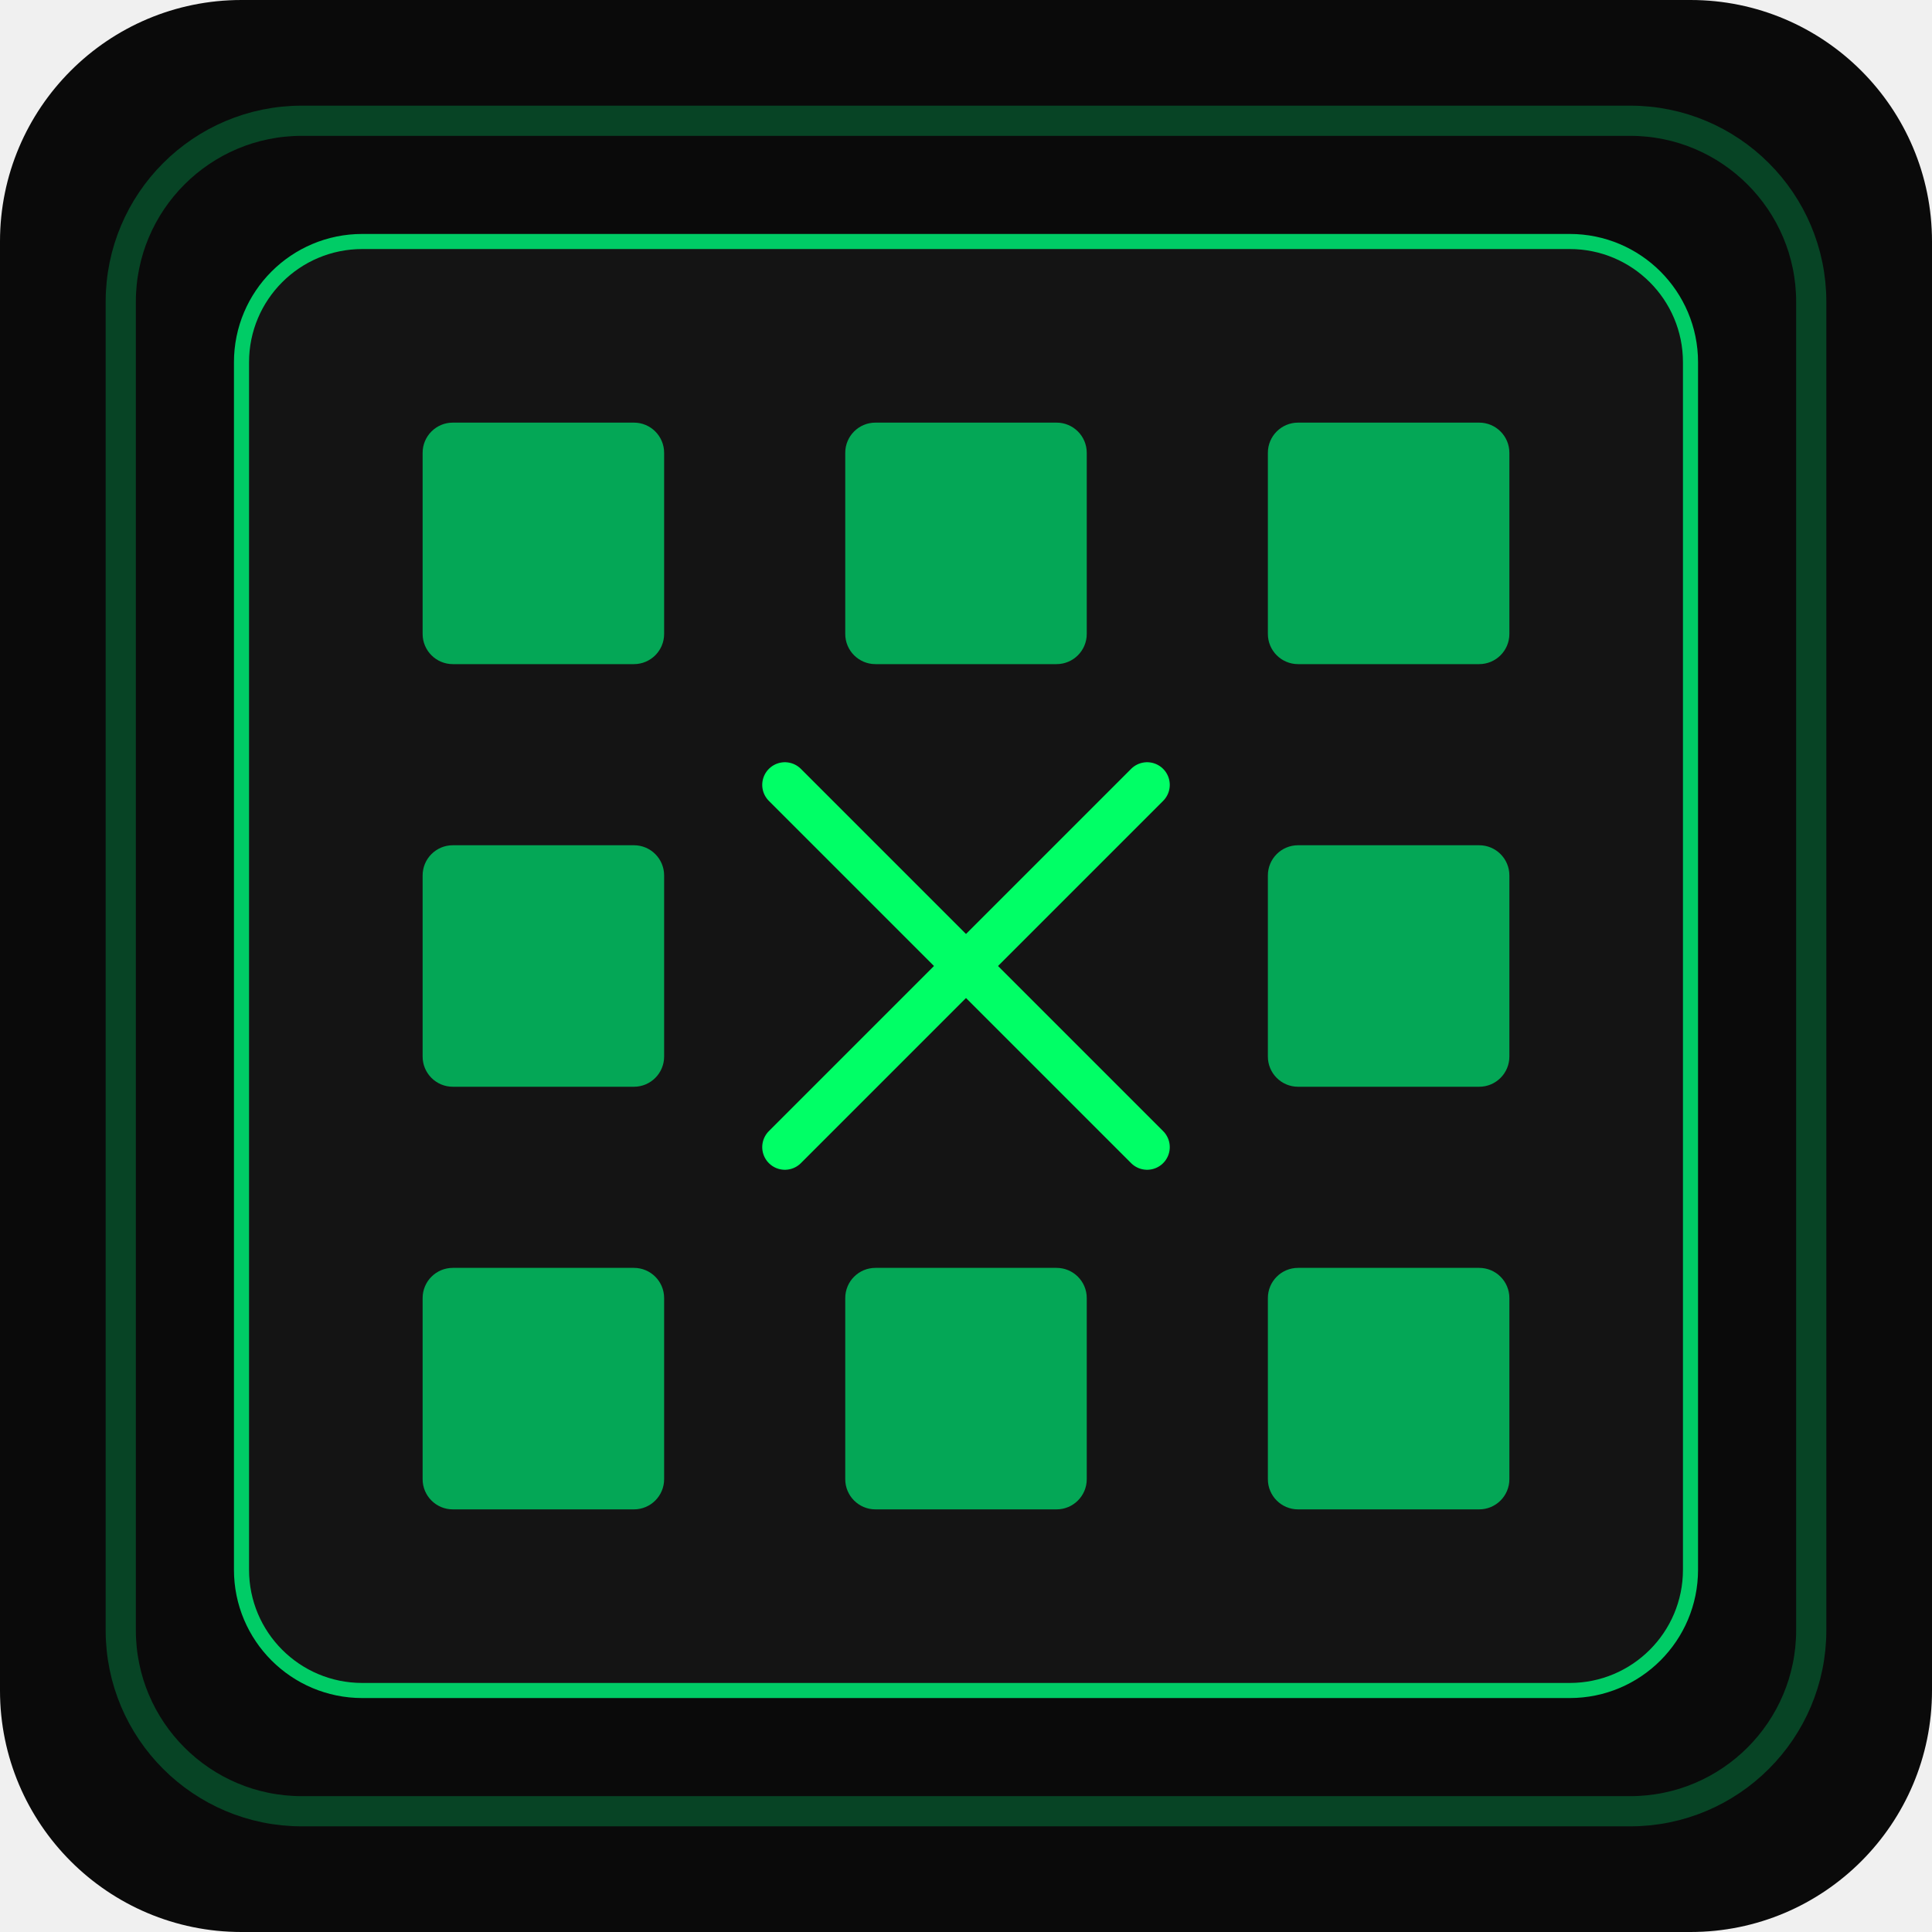
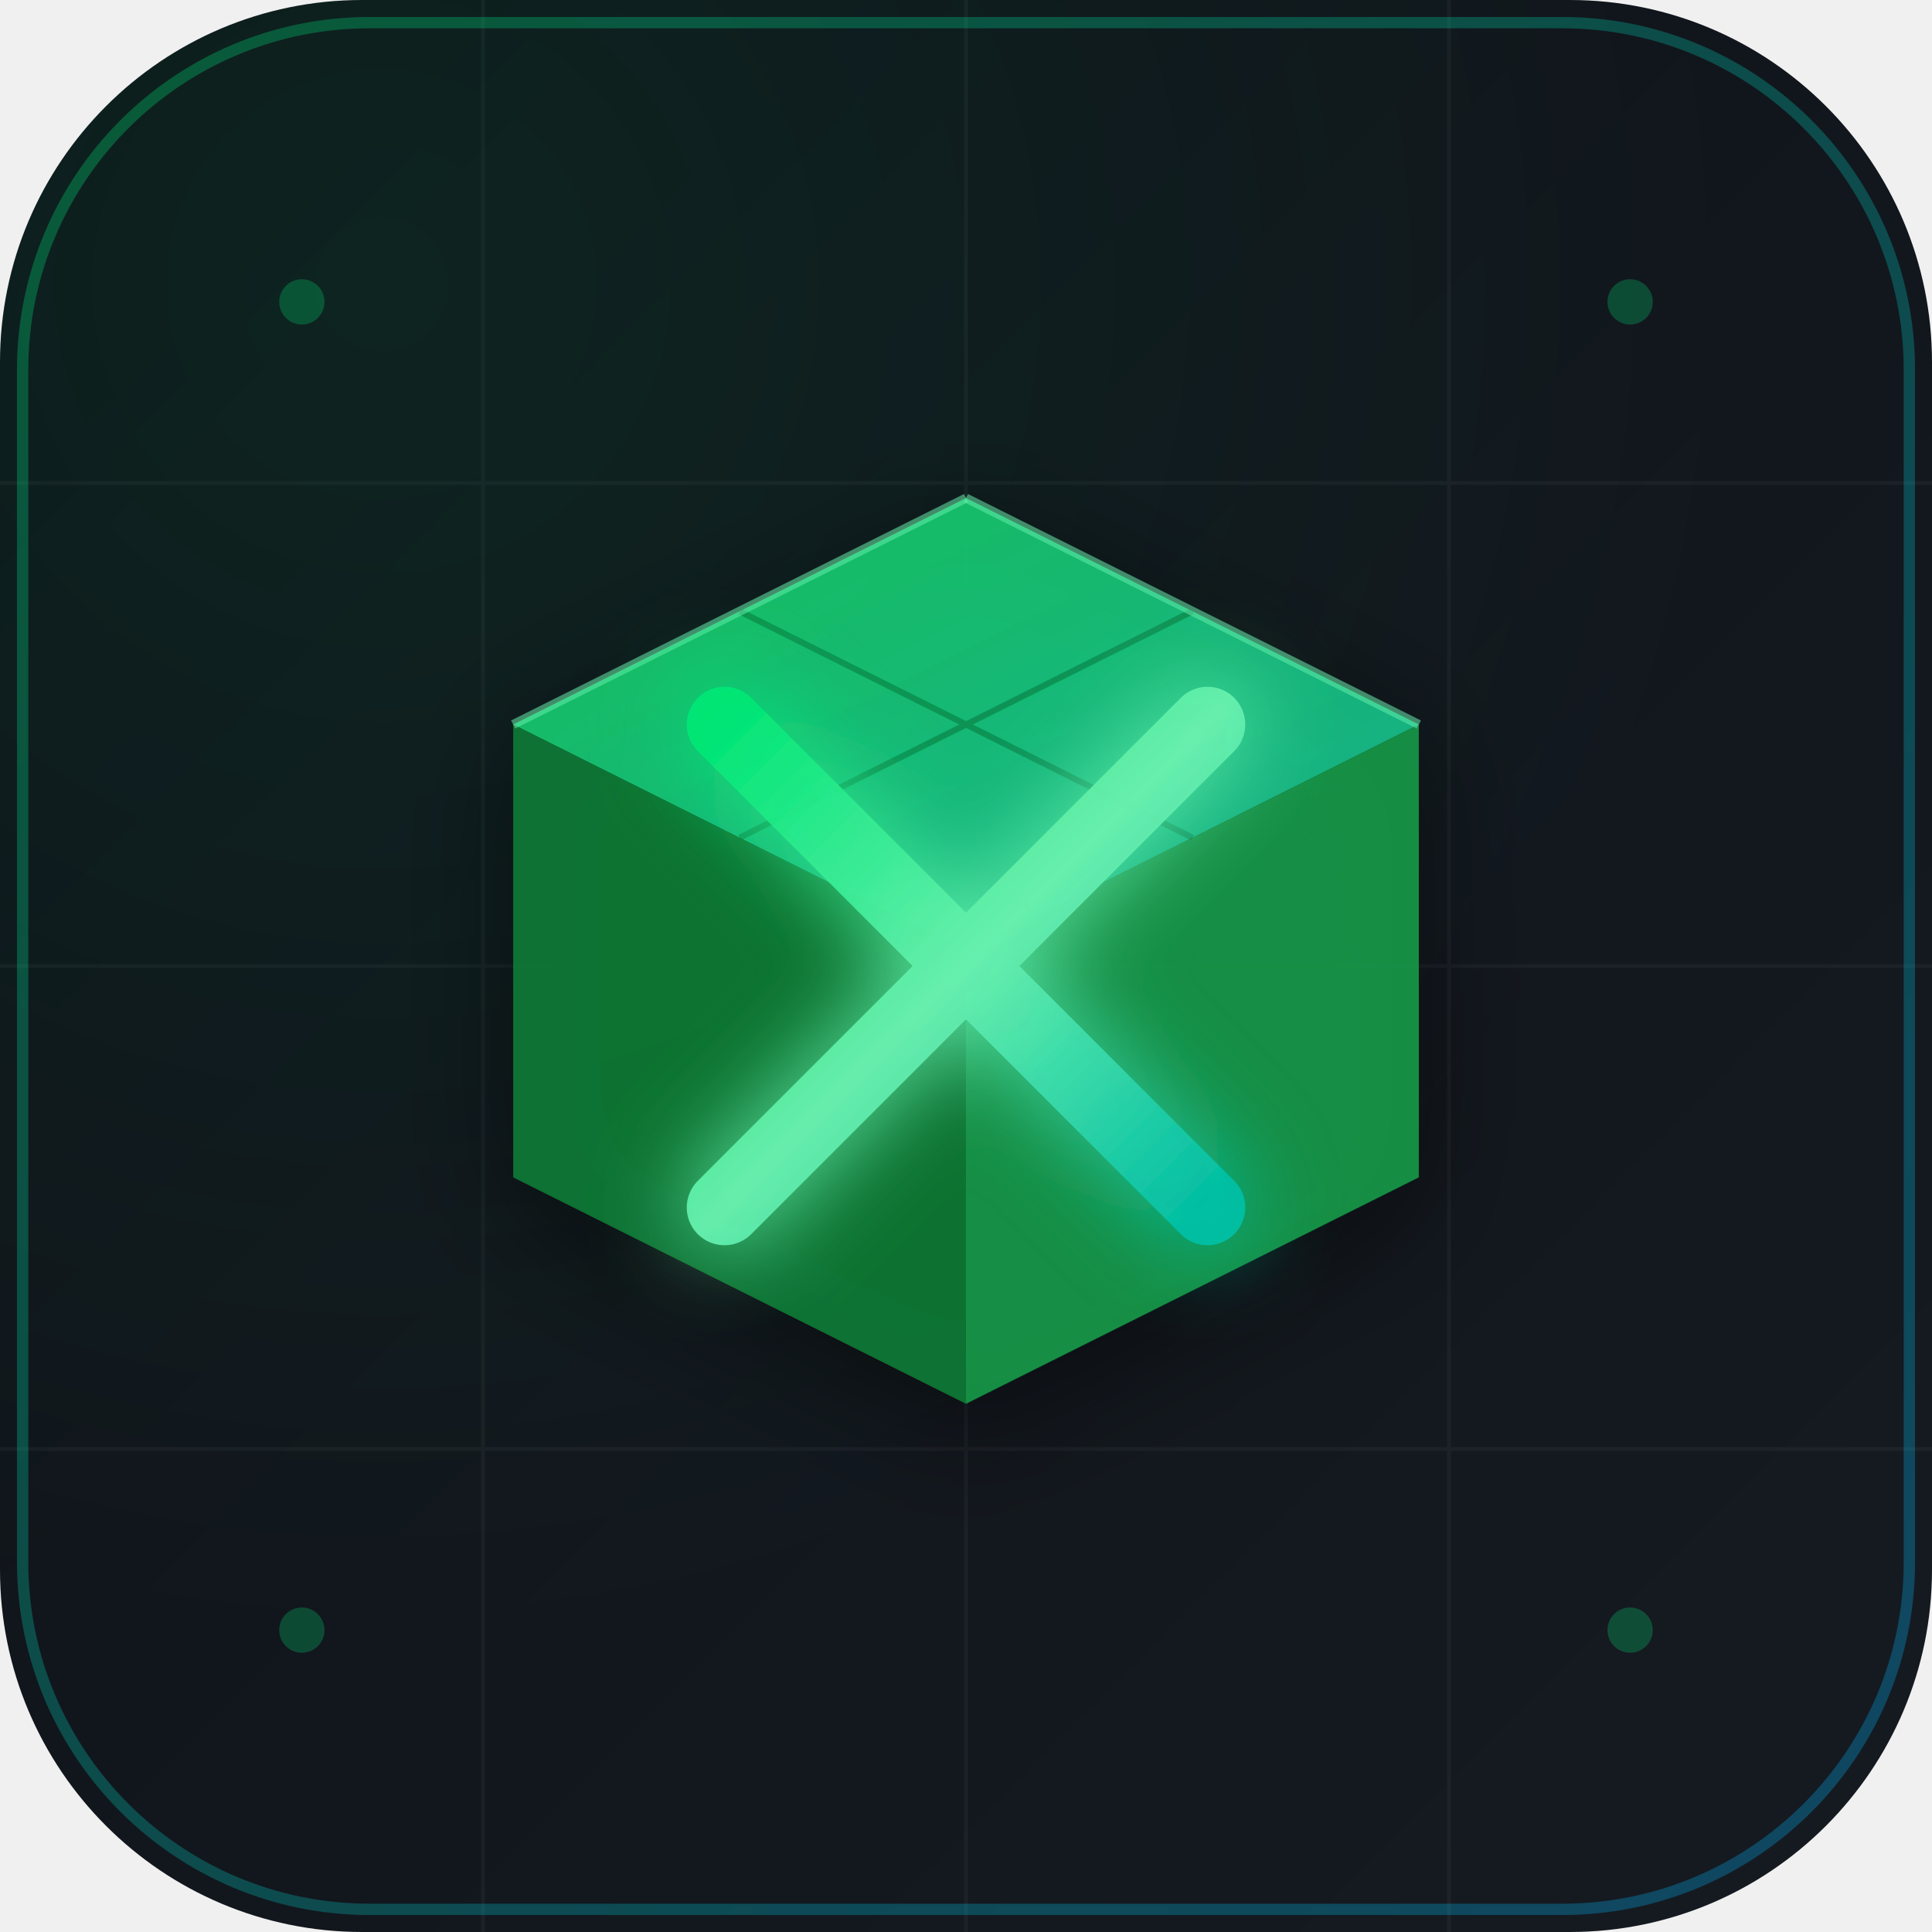
<svg xmlns="http://www.w3.org/2000/svg" width="256" height="256" viewBox="0 0 256 256">
-   <rect width="256" height="256" rx="32" fill="#0a0a0a" />
-   <rect x="16" y="16" width="224" height="224" rx="24" fill="none" stroke="#00cc66" stroke-width="4" opacity="0.3" />
-   <rect x="32" y="32" width="192" height="192" rx="16" fill="#141414" stroke="#00cc66" stroke-width="2" />
-   <g fill="#00cc66" opacity="0.8">
-     <rect x="56" y="56" width="32" height="32" rx="4" />
-     <rect x="112" y="56" width="32" height="32" rx="4" />
-     <rect x="168" y="56" width="32" height="32" rx="4" />
-     <rect x="56" y="112" width="32" height="32" rx="4" />
-     <rect x="168" y="112" width="32" height="32" rx="4" />
-     <rect x="56" y="168" width="32" height="32" rx="4" />
-     <rect x="112" y="168" width="32" height="32" rx="4" />
-     <rect x="168" y="168" width="32" height="32" rx="4" />
-   </g>
-   <g stroke="#00ff66" stroke-width="6" stroke-linecap="round">
-     <line x1="104" y1="104" x2="152" y2="152" />
-     <line x1="152" y1="104" x2="104" y2="152" />
+   <defs>
+     <linearGradient id="bgGrad" x1="0" y1="0" x2="1" y2="1">
+       <stop offset="0%" stop-color="#0d1117" />
+       <stop offset="100%" stop-color="#161b22" />
+     </linearGradient>
+     <linearGradient id="accentGrad" x1="0" y1="0" x2="1" y2="1">
+       <stop offset="0%" stop-color="#00e676" />
+       <stop offset="100%" stop-color="#00b0ff" />
+     </linearGradient>
+     <linearGradient id="xGrad" x1="0" y1="0" x2="1" y2="1">
+       <stop offset="0%" stop-color="#00e676" />
+       <stop offset="50%" stop-color="#69f0ae" />
+       <stop offset="100%" stop-color="#00bfa5" />
+     </linearGradient>
+     <filter id="glow" x="-50%" y="-50%" width="200%" height="200%">
+       <feGaussianBlur stdDeviation="6" result="blur" />
+       <feComposite in="SourceGraphic" in2="blur" operator="over" />
+     </filter>
+     <filter id="shadow" x="-20%" y="-20%" width="140%" height="140%">
+       <feDropShadow dx="0" dy="4" stdDeviation="8" flood-color="#000" flood-opacity="0.5" />
+     </filter>
+     <filter id="innerGlow">
+       <feGaussianBlur stdDeviation="2" result="blur" />
+       <feComposite in="SourceGraphic" in2="blur" operator="over" />
+     </filter>
+     <clipPath id="roundClip">
+       <rect width="256" height="256" rx="48" ry="48" />
+     </clipPath>
+   </defs>
+   <g clip-path="url(#roundClip)">
+     <rect width="256" height="256" fill="url(#bgGrad)" />
+     <g opacity="0.04" stroke="#fff" stroke-width="0.5">
+       <line x1="0" y1="64" x2="256" y2="64" />
+       <line x1="0" y1="128" x2="256" y2="128" />
+       <line x1="0" y1="192" x2="256" y2="192" />
+       <line x1="64" y1="0" x2="64" y2="256" />
+       <line x1="128" y1="0" x2="128" y2="256" />
+       <line x1="192" y1="0" x2="192" y2="256" />
+     </g>
+     <radialGradient id="ambientLight" cx="0.2" cy="0.15" r="0.7">
+       <stop offset="0%" stop-color="#00e676" stop-opacity="0.08" />
+       <stop offset="100%" stop-color="#00e676" stop-opacity="0" />
+     </radialGradient>
+     <rect width="256" height="256" fill="url(#ambientLight)" />
+     <g transform="translate(128, 118)" filter="url(#shadow)">
+       <polygon points="0,-52 60,-22 0,8 -60,-22" fill="#1db954" opacity="0.9" />
+       <polygon points="0,-52 60,-22 0,8 -60,-22" fill="url(#accentGrad)" opacity="0.35" />
+       <polygon points="-60,-22 0,8 0,68 -60,38" fill="#0d7a35" opacity="0.9" />
+       <polygon points="60,-22 0,8 0,68 60,38" fill="#15994a" opacity="0.9" />
+       <g stroke="#0a5c28" stroke-width="0.8" opacity="0.4">
+         <line x1="-30" y1="-37" x2="30" y2="-7" />
+         <line x1="-30" y1="-7" x2="30" y2="-37" />
+       </g>
+       <line x1="-60" y1="-22" x2="0" y2="-52" stroke="#69f0ae" stroke-width="1.2" opacity="0.5" />
+       <line x1="0" y1="-52" x2="60" y2="-22" stroke="#69f0ae" stroke-width="1.2" opacity="0.5" />
+     </g>
+     <g transform="translate(128, 128)" filter="url(#glow)">
+       <g stroke="url(#xGrad)" stroke-width="10" stroke-linecap="round" fill="none" opacity="0.95">
+         <line x1="-32" y1="-32" x2="32" y2="32" />
+         <line x1="32" y1="-32" x2="-32" y2="32" />
+       </g>
+     </g>
+     <g fill="#00e676" opacity="0.25">
+       <circle cx="40" cy="40" r="3" />
+       <circle cx="216" cy="40" r="3" />
+       <circle cx="40" cy="216" r="3" />
+       <circle cx="216" cy="216" r="3" />
+     </g>
+     <rect x="3" y="3" width="250" height="250" rx="46" ry="46" fill="none" stroke="url(#accentGrad)" stroke-width="1.5" opacity="0.3" />
  </g>
</svg>
